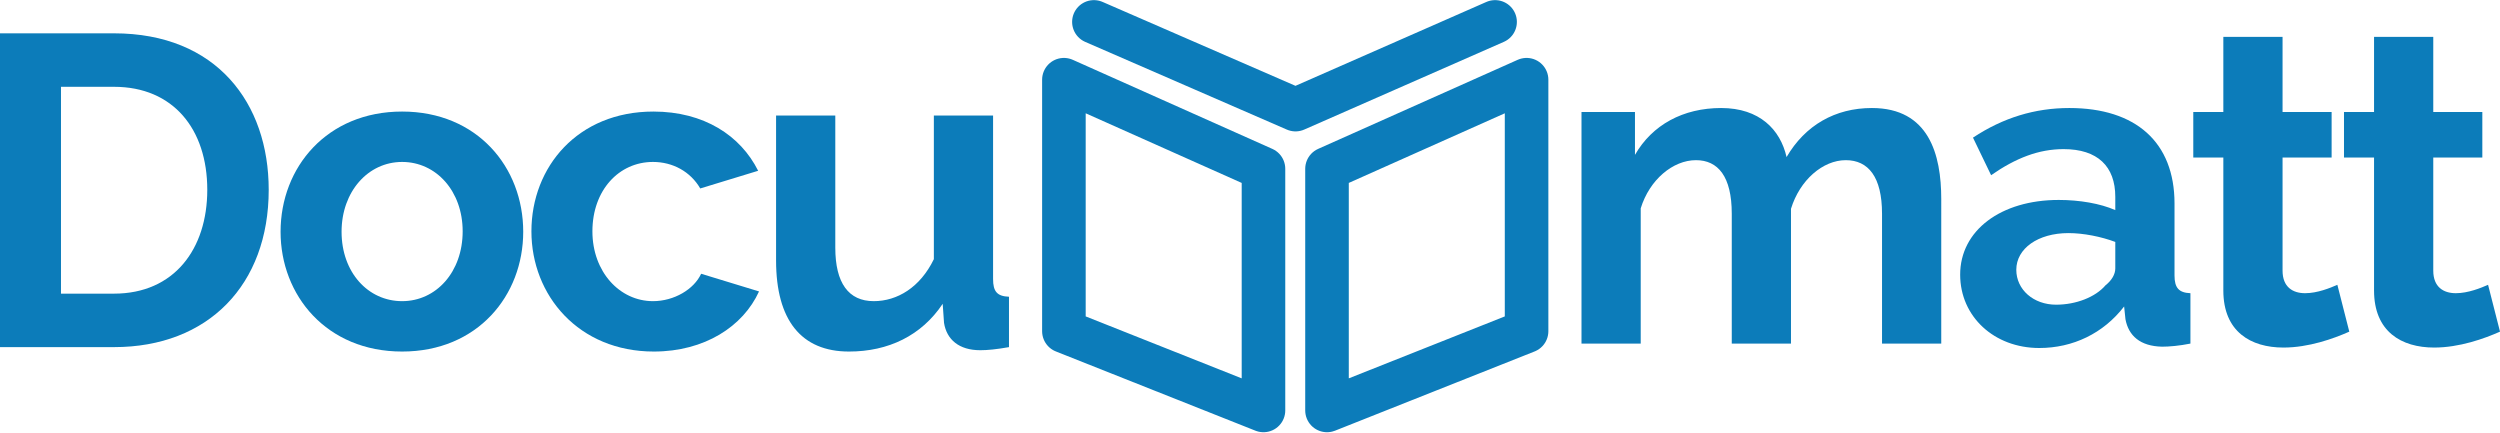
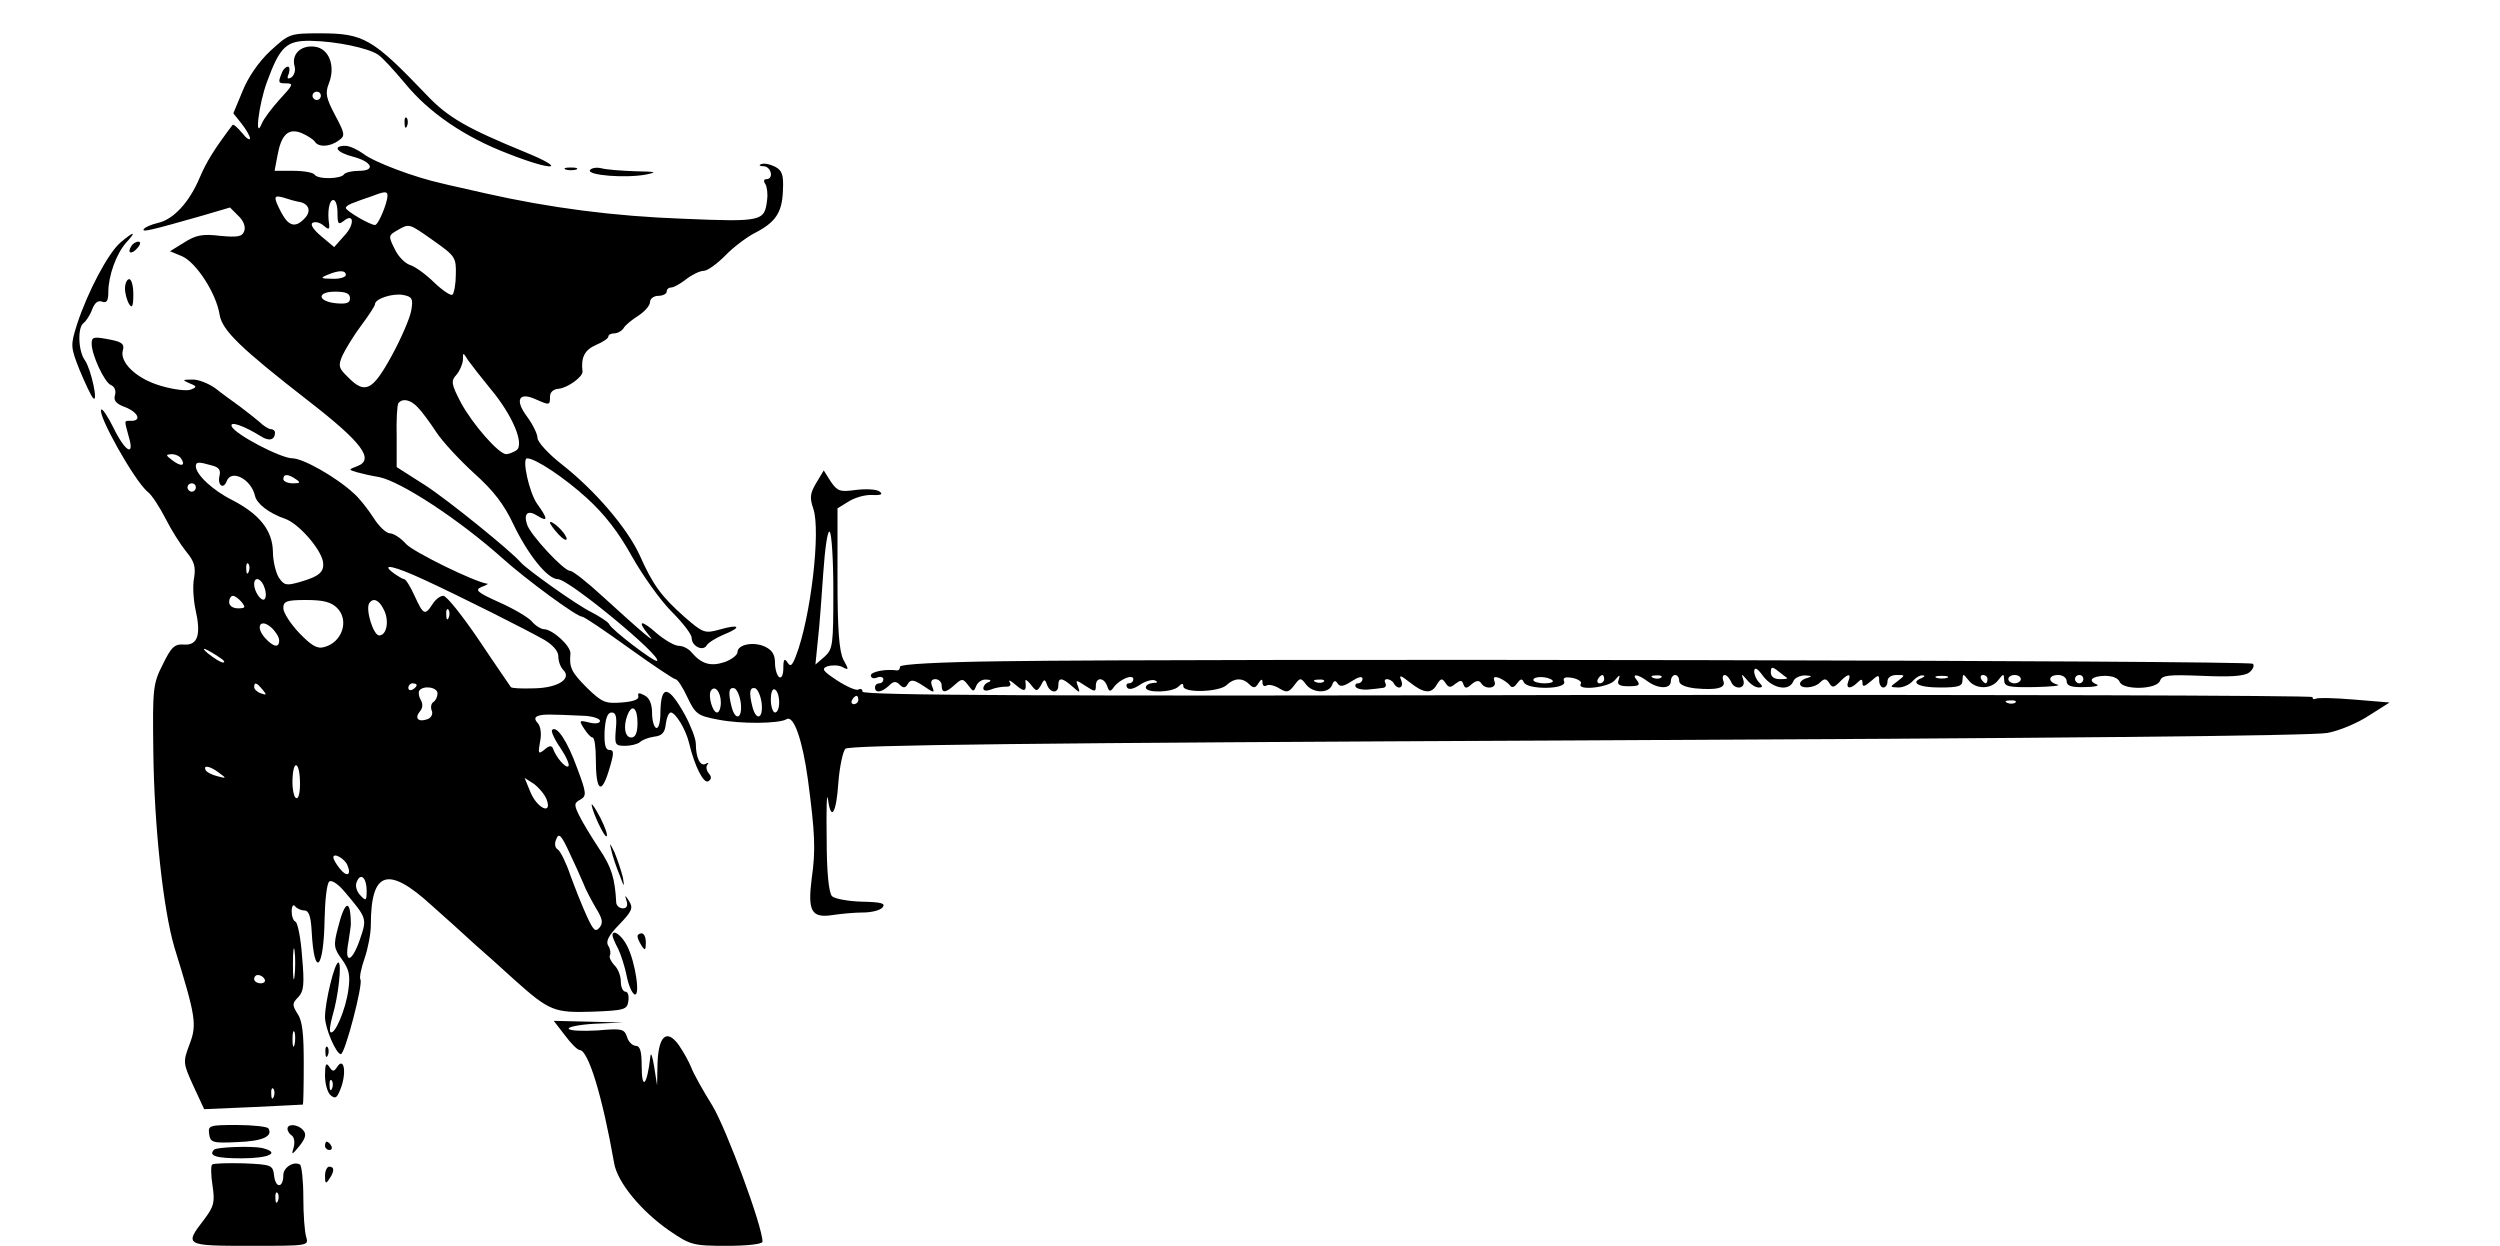
- <svg xmlns="http://www.w3.org/2000/svg" width="111.749mm" height="19.32mm" viewBox="0 0 111.749 19.32" version="1.1" id="svg2750">
-   <defs id="defs2744" />
-   <g id="layer1" transform="translate(67.4201,-89.06253)">
-     <g id="g2634-7" transform="matrix(0.09611243,0,0,0.09611243,-48.98935,68.9332)" style="stroke-width:26.011;stroke-miterlimit:4;stroke-dasharray:none">
-       <g id="g3358" transform="matrix(0.7790127,0,0,0.7790127,100.8182,68.64667)">
-         <path style="fill:none;stroke:#0c7cba;stroke-width:26.011;stroke-linecap:round;stroke-linejoin:round;stroke-miterlimit:4;stroke-dasharray:none;stroke-opacity:1;paint-order:normal" d="m 416.653,281.495 119.147,-53.182 v 150.143 l -119.147,47.305 z" id="path4678-2-3-2" />
-         <path style="fill:none;stroke:#0c7cba;stroke-width:26.011;stroke-linecap:round;stroke-linejoin:round;stroke-miterlimit:4;stroke-dasharray:none;stroke-opacity:1;paint-order:normal" d="m 378.726,281.495 -119.147,-53.182 v 150.143 l 119.147,47.305 z" id="path4678-6-9-6-1" />
-         <path id="path4752-1-7-3" d="M 277.489,193.808 397.854,246.164 517.001,193.808" style="fill:none;stroke:#0c7cba;stroke-width:26.011;stroke-linecap:round;stroke-linejoin:round;stroke-miterlimit:4;stroke-dasharray:none;stroke-opacity:1" />
-       </g>
-       <g aria-label="Docu" style="font-style:normal;font-weight:normal;font-size:110.114px;line-height:1.25;font-family:sans-serif;letter-spacing:0px;word-spacing:0px;fill:#0c7cba;fill-opacity:1;stroke:none;stroke-width:71.605" id="text823" transform="translate(51.1244,387.3657)">
-         <path d="m -189.856,-16.493 c 43.781,0 71.941,-28.982 71.941,-73.174 0,-40.287 -24.254,-72.763 -71.941,-72.763 h -53.031 v 145.938 z m 43.37,-73.174 c 0,27.543 -15.416,48.303 -43.37,48.303 h -24.666 v -96.196 h 24.666 c 27.543,0 43.37,19.732 43.37,47.892 z" style="font-style:normal;font-variant:normal;font-weight:bold;font-stretch:normal;font-size:205.546px;font-family:Raleway;-inkscape-font-specification:'Raleway Bold';letter-spacing:-7.791px;fill:#0c7cba;fill-opacity:1;stroke-width:71.605" id="path852" />
-         <path d="m -55.871,-14.437 c 35.148,0 56.32,-26.104 56.32,-55.703 0,-30.01 -21.377,-55.909 -56.32,-55.909 -34.943,0 -56.525,25.899 -56.525,55.909 0,29.599 21.377,55.703 56.525,55.703 z m -28.16,-55.703 c 0,-18.705 12.333,-32.476 28.16,-32.476 15.827,0 28.16,13.566 28.16,32.271 0,18.91 -12.333,32.476 -28.16,32.476 -15.827,0 -28.16,-13.361 -28.16,-32.271 z" style="font-style:normal;font-variant:normal;font-weight:bold;font-stretch:normal;font-size:205.546px;font-family:Raleway;-inkscape-font-specification:'Raleway Bold';letter-spacing:-7.791px;fill:#0c7cba;fill-opacity:1;stroke-width:71.605" id="path854" />
-         <path d="m 4.265,-70.346 c 0,29.804 21.993,55.909 56.936,55.909 23.638,0 41.52,-11.716 48.92,-27.954 l -26.927,-8.222 c -3.289,7.194 -12.538,12.744 -22.405,12.744 -15.416,0 -28.16,-13.566 -28.16,-32.476 0,-19.116 12.333,-32.271 28.16,-32.271 9.25,0 17.471,4.522 21.993,12.333 l 26.927,-8.222 c -8.222,-16.444 -25.282,-27.543 -48.714,-27.543 -35.148,0 -56.731,25.693 -56.731,55.703 z" style="font-style:normal;font-variant:normal;font-weight:bold;font-stretch:normal;font-size:205.546px;font-family:Raleway;-inkscape-font-specification:'Raleway Bold';letter-spacing:-7.791px;fill:#0c7cba;fill-opacity:1;stroke-width:71.605" id="path856" />
-         <path d="m 151.961,-14.437 c 18.294,0 33.71,-7.4 43.576,-22.199 l 0.617,8.838 c 1.233,7.811 6.989,12.744 16.855,12.744 3.289,0 7.605,-0.411 13.361,-1.439 v -23.432 c -5.55,-0.206 -7.4,-2.467 -7.4,-8.222 v -76.052 h -27.543 v 66.803 c -6.372,13.155 -17.06,19.527 -27.954,19.527 -11.716,0 -17.883,-8.427 -17.883,-24.871 v -61.458 h -27.543 v 67.419 c 0,27.749 11.716,42.343 33.915,42.343 z" style="font-style:normal;font-variant:normal;font-weight:bold;font-stretch:normal;font-size:205.546px;font-family:Raleway;-inkscape-font-specification:'Raleway Bold';letter-spacing:-7.791px;fill:#0c7cba;fill-opacity:1;stroke-width:71.605" id="path858" />
-       </g>
-       <g aria-label="matt" style="font-style:normal;font-weight:normal;font-size:110.114px;line-height:1.25;font-family:sans-serif;letter-spacing:0px;word-spacing:0px;fill:#0c7cba;fill-opacity:1;stroke:none;stroke-width:71.605;stroke-miterlimit:4;stroke-dasharray:none" id="text823-9" transform="translate(51.1244,387.3657)">
-         <path d="m 659.944,-85.351 c 0,-20.76 -5.755,-42.343 -32.271,-42.343 -17.06,0 -31.037,8.016 -39.67,22.816 -2.878,-12.744 -12.538,-22.816 -30.421,-22.816 -17.677,0 -32.065,7.811 -40.082,21.788 v -19.938 h -24.871 v 107.706 h 27.543 v -62.897 c 4.111,-13.361 15.005,-22.405 25.693,-22.405 10.277,0 16.649,7.605 16.649,24.871 v 60.431 h 27.543 v -62.692 c 4.111,-13.361 14.799,-22.61 25.488,-22.61 10.483,0 16.855,7.811 16.855,24.871 v 60.431 h 27.543 z" style="font-style:normal;font-variant:normal;font-weight:bold;font-stretch:normal;font-size:205.546px;font-family:Raleway;-inkscape-font-specification:'Raleway Bold';letter-spacing:-7.791px;fill:#0c7cba;fill-opacity:1;stroke-width:71.605" id="path843" />
-         <path d="m 705.532,-16.082 c 15.622,0 29.804,-6.783 39.465,-19.321 l 0.617,5.961 c 1.439,7.605 6.783,12.538 17.06,12.744 3.289,0 8.016,-0.411 13.155,-1.439 v -23.432 c -5.344,-0.206 -7.4,-2.467 -7.4,-8.222 v -33.504 c 0,-28.571 -18.088,-44.398 -48.92,-44.398 -16.033,0 -30.832,4.522 -44.809,13.772 l 8.427,17.471 c 11.511,-8.016 22.199,-12.127 33.71,-12.127 15.827,0 24.049,8.016 24.049,22.199 v 6.166 c -6.989,-3.083 -16.649,-4.728 -26.31,-4.728 -26.927,0 -45.837,14.183 -45.837,34.737 0,19.527 15.827,34.121 36.793,34.121 z m 7.811,-20.144 c -10.483,0 -18.499,-6.989 -18.499,-16.238 0,-9.866 10.072,-17.06 24.254,-17.06 6.989,0 15.21,1.644 21.788,4.111 v 12.333 c 0,2.672 -1.644,5.55 -4.522,7.811 -4.728,5.55 -13.772,9.044 -23.021,9.044 z" style="font-style:normal;font-variant:normal;font-weight:bold;font-stretch:normal;font-size:205.546px;font-family:Raleway;-inkscape-font-specification:'Raleway Bold';letter-spacing:-7.791px;fill:#0c7cba;fill-opacity:1;stroke-width:71.605" id="path845" />
-         <path d="m 844.164,-45.475 c -3.289,1.439 -9.25,3.905 -15.005,3.905 -5.755,0 -10.483,-2.878 -10.483,-10.483 v -52.62 h 22.816 v -21.171 h -22.816 v -34.943 h -27.543 v 34.943 h -13.977 v 21.171 h 13.977 v 61.869 c 0,19.116 12.744,26.515 27.954,26.515 11.716,0 23.227,-4.111 30.626,-7.4 z" style="font-style:normal;font-variant:normal;font-weight:bold;font-stretch:normal;font-size:205.546px;font-family:Raleway;-inkscape-font-specification:'Raleway Bold';letter-spacing:-7.791px;fill:#0c7cba;fill-opacity:1;stroke-width:71.605" id="path847" />
-         <path d="m 914.256,-45.475 c -3.289,1.439 -9.25,3.905 -15.005,3.905 -5.755,0 -10.483,-2.878 -10.483,-10.483 v -52.62 h 22.816 v -21.171 h -22.816 v -34.943 h -27.543 v 34.943 h -13.977 v 21.171 h 13.977 v 61.869 c 0,19.116 12.744,26.515 27.954,26.515 11.716,0 23.227,-4.111 30.626,-7.4 z" style="font-style:normal;font-variant:normal;font-weight:bold;font-stretch:normal;font-size:205.546px;font-family:Raleway;-inkscape-font-specification:'Raleway Bold';letter-spacing:-7.791px;fill:#0c7cba;fill-opacity:1;stroke-width:71.605" id="path849" />
-       </g>
-     </g>
+ <svg xmlns="http://www.w3.org/2000/svg" version="1.0" width="600pt" height="299pt" viewBox="0 0 600 299" preserveAspectRatio="xMidYMid meet">
+   <g transform="translate(0,299) scale(0.1,-0.1)" fill="#000000" stroke="none">
+     <path d="M649 2868 c-28 -26 -54 -64 -67 -97 l-22 -53 20 -25 c11 -14 20 -30 20 -35 0 -6 -9 0 -19 13 -11 13 -21 22 -23 19 -43 -57 -62 -87 -79 -127 -25 -59 -63 -100 -100 -108 -16 -4 -31 -10 -34 -15 -5 -8 16 -3 139 32 l68 20 20 -20 c13 -12 18 -27 14 -37 -5 -13 -15 -15 -58 -11 -41 5 -58 2 -86 -16 l-34 -21 29 -12 c34 -15 82 -89 90 -140 6 -38 51 -81 213 -207 129 -100 160 -141 117 -157 -21 -8 -21 -8 -2 -14 11 -3 36 -9 55 -12 53 -11 192 -102 296 -195 58 -52 178 -140 191 -140 5 0 55 -34 112 -75 57 -41 108 -75 112 -75 5 0 18 -20 29 -44 19 -40 25 -44 73 -53 55 -11 147 -10 165 1 17 10 38 -50 51 -145 17 -129 19 -169 9 -238 -10 -79 0 -95 51 -87 20 3 52 6 72 6 20 0 41 5 47 12 8 10 -2 13 -50 14 -33 1 -65 7 -71 13 -8 8 -13 58 -13 139 -1 70 0 112 3 95 7 -55 20 -37 25 38 3 39 11 76 17 82 9 9 440 14 1759 20 1116 5 1766 11 1798 18 28 5 73 24 100 42 l49 31 -85 7 c-47 4 -88 5 -92 2 -5 -2 -8 -1 -8 4 0 4 -783 6 -1740 5 -1302 -3 -1740 -1 -1740 8 0 6 -4 8 -10 5 -5 -3 -28 7 -51 22 -35 23 -38 28 -23 34 11 3 27 3 36 -2 15 -8 16 -7 2 18 -10 21 -14 69 -14 195 l0 168 26 16 c14 9 39 17 57 16 23 -1 27 2 17 9 -8 5 -34 6 -57 3 -37 -5 -43 -3 -59 20 l-17 27 -18 -30 c-15 -25 -16 -36 -7 -62 18 -53 -6 -261 -42 -354 -9 -23 -13 -26 -20 -15 -7 11 -10 8 -10 -13 0 -16 -4 -26 -10 -22 -5 3 -10 19 -10 34 0 20 -7 31 -24 39 -28 13 -66 5 -66 -13 0 -7 -14 -18 -31 -24 -33 -11 -55 -5 -79 23 -7 9 -21 16 -31 16 -10 0 -34 14 -54 31 -37 33 -47 30 -18 -5 23 -27 -17 7 -110 92 -37 34 -72 62 -79 62 -15 0 -95 86 -103 111 -9 27 2 36 25 21 26 -16 25 -7 -1 29 -19 27 -37 109 -24 109 20 0 89 -46 143 -95 43 -39 77 -83 109 -141 26 -46 68 -105 95 -132 26 -26 48 -54 48 -63 0 -20 27 -33 36 -18 3 6 22 18 41 26 45 18 38 26 -10 12 -36 -10 -40 -8 -85 31 -55 49 -75 76 -107 148 -30 65 -107 155 -186 217 -32 25 -59 54 -59 64 0 9 -11 32 -25 51 -30 40 -20 60 20 42 34 -15 35 -15 35 6 0 11 8 18 21 19 21 2 59 29 57 42 -4 33 5 51 32 63 17 7 30 16 30 20 0 5 7 8 15 8 7 0 18 6 22 13 4 7 20 20 36 30 15 10 27 24 27 32 0 8 9 15 20 15 11 0 20 5 20 10 0 6 5 10 11 10 6 0 22 9 36 20 14 11 33 20 42 20 9 0 32 17 51 36 19 20 51 44 70 54 51 26 67 49 69 102 2 39 -2 49 -19 58 -12 6 -26 9 -33 6 -7 -2 -4 -5 6 -5 18 -1 25 -31 6 -31 -6 0 -7 -5 -2 -12 4 -7 6 -24 4 -38 -6 -51 -11 -53 -201 -45 -166 6 -320 26 -475 61 -38 9 -86 19 -105 24 -64 14 -163 51 -188 71 -14 10 -33 19 -43 19 -32 0 -21 -16 18 -26 46 -12 56 -34 14 -34 -16 0 -32 -4 -35 -8 -7 -12 -64 -13 -71 -1 -4 5 -26 9 -51 9 l-45 0 7 37 c9 50 26 66 57 54 14 -6 28 -15 32 -20 8 -15 37 -14 58 2 16 11 15 16 -9 61 -21 40 -24 52 -15 75 17 42 1 85 -34 89 -33 4 -56 -18 -48 -47 3 -10 -1 -22 -8 -27 -9 -5 -11 -2 -6 9 3 10 2 17 -2 17 -5 0 -12 -7 -15 -16 -9 -22 -8 -24 9 -24 21 0 19 -3 -16 -41 -17 -19 -35 -43 -40 -54 -19 -47 -8 46 12 99 31 85 47 99 105 98 60 -1 137 -17 161 -33 10 -6 39 -38 65 -69 57 -70 143 -129 248 -169 109 -43 145 -39 40 4 -139 57 -185 83 -236 137 -130 136 -151 148 -256 148 -73 0 -74 -1 -119 -42z m121 -108 c0 -5 -4 -10 -10 -10 -5 0 -10 5 -10 10 0 6 5 10 10 10 6 0 10 -4 10 -10z m160 -239 c0 -18 -22 -71 -30 -71 -12 0 -70 34 -70 41 0 4 10 10 23 14 12 5 31 11 42 15 28 11 35 11 35 1z m-215 -15 c25 -3 33 -21 18 -38 -23 -26 -40 -22 -58 12 -20 39 -19 43 8 35 12 -4 26 -8 32 -9z m95 -27 c0 -26 2 -29 14 -20 26 22 28 -8 2 -35 l-24 -27 -31 26 c-18 15 -27 28 -21 32 6 4 18 1 26 -6 13 -11 15 -10 14 2 -5 30 0 59 10 59 6 0 10 -14 10 -31z m231 -67 c51 -36 54 -40 53 -80 0 -23 -4 -45 -8 -49 -3 -4 -23 9 -44 29 -20 20 -47 39 -58 42 -12 4 -29 21 -37 39 -15 30 -15 32 6 44 30 17 27 18 88 -25z m-211 -82 c0 -5 -15 -10 -32 -9 -28 0 -30 2 -13 9 28 12 45 12 45 0z m10 -56 c0 -11 -8 -14 -32 -12 -46 4 -49 28 -4 28 26 0 36 -4 36 -16z m147 -29 c-3 -18 -24 -67 -47 -109 -46 -84 -64 -93 -105 -51 -22 21 -24 27 -13 52 7 15 27 48 45 72 18 24 33 47 33 51 0 13 43 27 68 22 21 -4 24 -9 19 -37z m190 -188 c53 -63 83 -134 62 -148 -8 -5 -19 -9 -24 -9 -18 0 -81 72 -109 124 -23 44 -24 52 -11 66 8 9 15 25 16 36 0 19 0 19 12 0 7 -10 31 -41 54 -69z m-174 -45 c9 -9 29 -36 44 -59 15 -23 56 -67 91 -99 46 -41 72 -75 94 -122 35 -73 82 -132 107 -132 26 0 250 -185 238 -196 -5 -5 -110 75 -115 88 -2 5 -22 18 -43 29 -35 17 -154 102 -169 119 -24 28 -175 150 -229 185 l-69 44 0 73 c-1 39 1 75 4 80 9 13 30 9 47 -10z m997 -441 c0 -128 -1 -139 -21 -157 l-22 -19 6 60 c4 33 9 106 13 162 4 57 10 100 15 97 5 -3 9 -67 9 -143z m-270 -267 c0 -13 -4 -24 -9 -24 -11 0 -22 40 -15 52 9 15 24 -2 24 -28z m48 -2 c4 -37 -13 -43 -22 -9 -9 35 -7 49 7 45 6 -3 13 -19 15 -36z m50 0 c4 -37 -13 -43 -22 -9 -9 35 -7 49 7 45 6 -3 13 -19 15 -36z m42 2 c0 -13 -4 -24 -10 -24 -5 0 -10 14 -10 31 0 17 4 28 10 24 6 -3 10 -17 10 -31z m190 6 c0 -5 -5 -10 -11 -10 -5 0 -7 5 -4 10 3 6 8 10 11 10 2 0 4 -4 4 -10z m2777 -6 c-3 -3 -12 -4 -19 -1 -8 3 -5 6 6 6 11 1 17 -2 13 -5z" />
+     <path d="M971 2694 c0 -11 3 -14 6 -6 3 7 2 16 -1 19 -3 4 -6 -2 -5 -13z" />
+     <path d="M1358 2583 c6 -2 18 -2 25 0 6 3 1 5 -13 5 -14 0 -19 -2 -12 -5z" />
+     <path d="M1416 2582 c-8 -13 86 -20 134 -11 29 6 25 7 -25 8 -33 1 -70 4 -81 7 -12 3 -24 1 -28 -4z" />
+     <path d="M288 2407 c-29 -26 -77 -116 -103 -195 -16 -51 -16 -54 6 -110 13 -31 27 -61 32 -67 14 -16 -4 68 -19 90 -17 23 -18 81 -3 90 5 4 15 18 20 32 6 16 14 23 24 19 11 -4 15 2 15 23 0 39 19 92 43 119 26 28 19 28 -15 -1z" />
+     <path d="M315 2399 c-11 -17 1 -21 15 -4 8 9 8 15 2 15 -6 0 -14 -5 -17 -11z" />
+     <path d="M300 2298 c0 -13 5 -30 10 -38 7 -11 10 -5 10 23 0 20 -4 37 -10 37 -5 0 -10 -10 -10 -22z" />
+     <path d="M220 2165 c0 -27 31 -93 46 -99 9 -4 13 -13 10 -24 -4 -13 2 -21 24 -29 31 -12 41 -33 15 -33 -18 0 -17 3 -6 -38 15 -50 -9 -36 -37 22 -13 26 -26 46 -29 43 -10 -11 79 -170 111 -197 10 -7 29 -37 43 -64 14 -28 37 -64 50 -80 19 -23 23 -36 19 -62 -4 -17 -2 -52 3 -76 14 -61 6 -87 -27 -85 -23 2 -31 -6 -51 -47 -24 -47 -25 -58 -23 -210 2 -180 24 -381 51 -471 51 -165 54 -184 36 -231 -16 -43 -16 -45 9 -100 l26 -56 117 5 c65 3 119 6 120 6 1 1 2 45 2 98 0 71 -3 103 -15 120 -13 21 -13 25 2 40 13 14 15 30 9 97 -3 45 -11 83 -16 84 -5 2 -9 13 -9 25 0 12 4 18 8 12 4 -5 14 -10 22 -10 11 0 16 -13 18 -50 6 -114 29 -93 31 28 1 45 5 85 11 91 5 5 20 -4 37 -24 54 -64 54 -64 37 -114 -19 -56 -38 -61 -28 -8 3 20 6 39 6 42 0 64 -14 61 -31 -7 -11 -42 -10 -49 10 -76 17 -24 20 -38 15 -73 -6 -46 -33 -110 -43 -101 -3 3 0 21 5 39 14 46 23 128 14 128 -9 0 -32 -95 -32 -131 0 -27 27 -89 38 -89 10 0 54 169 47 179 -3 5 2 28 10 51 8 23 15 59 15 80 0 130 41 143 146 47 32 -28 78 -70 102 -92 25 -22 68 -60 96 -86 85 -76 96 -80 189 -77 76 3 82 5 85 25 2 13 -1 23 -7 23 -6 0 -11 11 -11 24 0 14 -7 32 -16 40 -8 9 -13 19 -10 24 2 4 1 14 -4 22 -7 11 1 25 26 51 31 32 34 40 24 56 -10 16 -11 16 -6 0 3 -11 0 -17 -9 -17 -8 0 -15 6 -16 13 -3 58 -11 86 -41 130 -19 29 -41 65 -48 80 -13 26 -12 30 3 38 15 9 15 15 -8 76 -23 64 -49 103 -60 91 -3 -3 6 -23 20 -43 14 -21 23 -41 19 -44 -6 -6 -30 22 -37 43 -3 7 -9 7 -20 -3 -15 -12 -16 -10 -11 18 4 18 2 37 -5 45 -9 10 -8 15 1 18 12 4 24 4 111 0 20 -1 37 -7 37 -12 0 -6 -11 -8 -26 -4 -24 6 -25 5 -12 -15 7 -11 16 -21 20 -21 5 0 8 -24 8 -52 0 -76 13 -87 31 -28 13 42 13 50 2 50 -10 0 -13 12 -12 45 2 31 7 45 17 45 10 0 13 -10 10 -40 -3 -37 -2 -40 22 -40 14 0 30 4 36 9 5 5 20 11 34 13 19 2 26 10 28 31 2 15 7 27 12 27 11 0 36 -40 44 -74 13 -55 35 -98 46 -91 8 5 8 11 1 19 -6 7 -7 17 -3 21 4 5 2 5 -4 2 -13 -8 -24 14 -24 48 0 12 -12 43 -26 69 -40 72 -58 74 -59 6 0 -22 -4 -39 -10 -37 -5 1 -10 17 -10 35 0 22 -6 37 -18 43 -13 7 -17 7 -15 -2 2 -8 -13 -13 -40 -15 -39 -3 -47 0 -83 35 -38 38 -43 49 -40 82 2 18 -43 59 -64 59 -6 0 -20 8 -29 19 -9 10 -45 31 -79 46 -51 23 -58 29 -42 36 11 4 18 8 15 8 -31 4 -177 76 -195 95 -13 15 -31 26 -39 26 -9 0 -27 17 -40 38 -13 20 -34 47 -47 58 -42 39 -122 84 -147 84 -28 0 -139 58 -146 77 -5 13 28 2 70 -24 20 -13 34 -9 34 9 0 4 -4 8 -10 8 -5 0 -18 8 -28 18 -11 9 -32 26 -47 37 -15 11 -42 30 -58 43 -17 12 -42 22 -56 21 -24 0 -24 -1 -6 -9 18 -7 18 -9 3 -15 -9 -4 -42 0 -72 9 -59 17 -100 57 -91 86 4 13 -2 19 -26 24 -45 9 -49 8 -49 -9z m215 -276 c11 -17 0 -20 -21 -4 -17 13 -17 14 -2 15 9 0 20 -5 23 -11z m73 -16 c17 -4 22 -11 19 -24 -6 -23 9 -35 17 -14 11 30 59 5 68 -35 4 -19 34 -42 72 -55 32 -11 84 -70 91 -102 4 -25 -7 -36 -56 -50 -32 -9 -37 -8 -50 11 -7 12 -14 39 -14 62 -1 51 -32 90 -98 124 -46 23 -87 61 -87 81 0 11 7 11 38 2z m202 -33 c12 -8 11 -10 -7 -10 -13 0 -23 5 -23 10 0 13 11 13 30 0z m-240 -20 c0 -5 -4 -10 -10 -10 -5 0 -10 5 -10 10 0 6 5 10 10 10 6 0 10 -4 10 -10z m127 -202 c-3 -8 -6 -5 -6 6 -1 11 2 17 5 13 3 -3 4 -12 1 -19z m420 -19 c87 -40 248 -121 290 -145 20 -12 33 -27 33 -39 0 -12 5 -26 12 -33 21 -21 -13 -43 -70 -44 -29 -1 -54 0 -56 3 -1 2 -36 52 -76 112 -40 59 -78 107 -86 107 -8 0 -19 -9 -26 -20 -18 -28 -22 -26 -43 20 -10 22 -21 40 -25 40 -3 0 -15 7 -26 15 -32 24 2 17 73 -16z m-382 -20 c4 -11 4 -23 0 -27 -7 -7 -25 17 -25 36 0 20 18 14 25 -9z m-55 -34 c10 -13 9 -15 -9 -15 -12 0 -21 6 -21 15 0 8 4 15 9 15 5 0 14 -7 21 -15z m229 -14 c30 -30 12 -83 -31 -94 -17 -5 -31 4 -60 34 -21 22 -38 49 -38 59 0 17 7 20 55 20 41 0 60 -5 74 -19z m111 -2 c15 -26 9 -64 -10 -64 -14 0 -33 62 -24 77 9 14 23 9 34 -13z m157 -21 c-3 -8 -6 -5 -6 6 -1 11 2 17 5 13 3 -3 4 -12 1 -19z m-407 -55 c0 -19 -14 -16 -34 6 -24 27 -11 48 15 25 10 -9 19 -23 19 -31z m-140 -43 c8 -5 11 -10 5 -10 -5 0 -21 10 -35 21 -24 20 -5 13 30 -11z m100 -75 c11 -13 10 -14 -4 -9 -9 3 -16 10 -16 15 0 13 6 11 20 -6z m370 11 c0 -3 -4 -8 -10 -11 -5 -3 -10 -1 -10 4 0 6 5 11 10 11 6 0 10 -2 10 -4z m50 -20 c0 -8 -4 -17 -10 -21 -5 -3 -7 -12 -4 -20 4 -8 -1 -18 -10 -21 -22 -8 -32 2 -18 19 7 8 7 18 2 27 -5 8 -6 18 -4 22 9 14 44 9 44 -6z m480 -71 c0 -24 -5 -35 -15 -35 -15 0 -20 26 -9 54 11 28 24 17 24 -19z m-810 -146 c0 -24 -4 -38 -10 -34 -5 3 -9 24 -8 45 2 51 18 41 18 -11z m-194 26 c18 -13 18 -14 -4 -8 -12 3 -25 9 -28 14 -8 14 10 11 32 -6z m786 -64 c14 -38 -23 -21 -39 18 l-14 34 22 -14 c12 -9 26 -25 31 -38z m88 -201 c5 -14 19 -40 30 -59 16 -26 18 -36 9 -47 -10 -12 -15 -7 -31 28 -11 24 -28 67 -39 97 -10 30 -24 58 -30 62 -7 4 -9 14 -4 25 6 16 12 10 31 -31 13 -27 28 -61 34 -75z m-566 43 c10 -24 -2 -29 -19 -7 -8 10 -15 22 -15 26 0 13 28 -3 34 -19z m46 -61 c0 -24 -2 -25 -15 -11 -9 9 -13 23 -9 32 9 24 24 11 24 -21z m-173 -204 c-2 -18 -4 -6 -4 27 0 33 2 48 4 33 2 -15 2 -42 0 -60z m-72 -8 c3 -5 -1 -10 -9 -10 -9 0 -16 5 -16 10 0 6 4 10 9 10 6 0 13 -4 16 -10z m72 -157 c-3 -10 -5 -4 -5 12 0 17 2 24 5 18 2 -7 2 -21 0 -30z m-50 -125 c-3 -8 -6 -5 -6 6 -1 11 2 17 5 13 3 -3 4 -12 1 -19z" />
+     <path d="M1320 1736 c0 -4 9 -16 20 -28 11 -12 20 -17 20 -11 0 5 -9 18 -20 28 -11 10 -20 15 -20 11z" />
+     <path d="M2403 1403 c-150 -2 -243 -7 -243 -13 0 -6 -3 -9 -7 -9 -27 4 -63 -3 -63 -12 0 -6 7 -9 15 -5 8 3 15 1 15 -4 0 -6 -4 -10 -10 -10 -5 0 -10 -4 -10 -10 0 -14 16 -12 33 4 11 11 17 12 26 3 9 -9 14 -9 20 2 7 11 14 10 37 -5 26 -18 28 -18 21 -1 -4 11 -2 17 8 17 8 0 15 -7 15 -15 0 -19 9 -19 32 2 17 15 19 15 32 -2 12 -16 13 -16 19 -1 4 9 14 16 24 15 11 0 13 -3 6 -6 -7 -2 -13 -9 -13 -15 0 -6 7 -7 18 -3 9 4 25 7 35 7 11 -1 15 4 10 11 -3 7 3 3 15 -7 21 -18 26 -16 23 9 -1 6 5 2 13 -8 13 -17 15 -17 24 -2 8 16 10 16 15 1 8 -20 27 -21 27 -1 0 20 9 19 33 -2 19 -17 20 -17 14 0 -6 16 -5 16 18 1 23 -15 25 -15 25 0 0 21 19 21 27 0 5 -15 8 -15 17 -2 14 18 46 31 46 18 0 -6 -5 -10 -11 -10 -5 0 -7 -4 -4 -10 4 -6 15 -4 30 6 13 9 30 14 37 11 8 -4 6 -6 -4 -6 -10 -1 -18 -5 -18 -11 0 -14 64 -12 78 2 8 8 12 9 12 1 0 -17 87 -14 104 3 18 17 38 18 54 2 10 -10 15 -10 22 2 7 11 10 11 10 2 0 -7 4 -11 10 -7 5 3 19 0 30 -7 18 -11 23 -10 36 7 14 19 16 19 28 3 16 -22 55 -23 63 -2 4 11 8 12 13 4 6 -9 14 -8 34 5 15 10 26 13 26 6 0 -6 -5 -11 -11 -11 -5 0 -8 -4 -5 -9 3 -4 16 -7 28 -6 13 1 29 3 36 4 7 0 10 6 7 11 -3 6 -2 10 4 10 5 0 13 -4 16 -10 10 -17 25 -11 18 7 -6 14 -2 13 21 -5 34 -27 52 -28 65 -4 9 14 12 15 20 3 8 -12 12 -12 24 -2 12 9 16 9 19 -1 4 -11 8 -11 20 0 11 9 18 10 23 2 10 -16 38 -12 32 4 -4 11 -1 13 11 9 9 -4 20 -11 25 -17 5 -8 11 -6 18 4 8 11 12 12 16 3 7 -19 104 -18 97 1 -4 10 2 12 20 9 14 -3 23 -9 20 -14 -11 -18 69 -9 82 9 11 13 13 14 9 1 -5 -12 1 -16 24 -16 25 0 28 3 20 14 -15 17 1 16 25 -2 26 -19 56 -19 56 0 0 8 5 15 10 15 6 0 10 -6 10 -14 0 -9 14 -15 38 -18 53 -5 75 1 68 18 -3 8 -1 14 3 14 5 0 11 -7 15 -15 8 -22 37 -19 30 3 -5 16 -5 16 9 0 8 -10 20 -18 28 -18 10 0 10 3 1 12 -7 7 -12 19 -12 27 1 11 8 7 21 -11 23 -31 63 -38 73 -13 3 8 16 14 28 14 17 -1 18 -2 6 -6 -10 -2 -18 -9 -18 -14 0 -13 34 -11 48 3 10 10 15 10 22 -1 7 -12 11 -12 25 2 20 21 29 22 21 2 -7 -18 5 -20 22 -3 9 9 12 9 12 -2 0 -9 5 -8 20 5 18 16 20 16 20 2 0 -10 5 -17 10 -17 6 0 10 7 10 15 0 9 9 15 22 15 21 0 21 0 2 -15 -19 -14 -19 -14 2 -15 12 0 27 7 34 15 7 8 18 15 24 14 7 0 6 -2 -1 -6 -30 -11 -9 -23 42 -23 46 0 55 3 55 18 1 16 1 16 14 0 17 -23 55 -23 72 0 13 16 13 16 14 0 0 -16 10 -18 73 -17 39 1 64 3 55 6 -24 6 -23 23 2 23 11 0 20 -7 20 -15 0 -11 11 -15 43 -14 23 0 36 3 30 6 -23 9 -14 20 18 21 18 0 32 -5 36 -14 8 -21 89 -19 97 2 5 14 21 15 101 12 67 -3 101 -1 113 8 9 7 13 16 9 21 -8 8 -2506 13 -3004 6z m1886 -40 c2 -2 -5 -3 -17 -3 -14 0 -22 6 -22 16 0 14 3 15 18 3 9 -7 19 -15 21 -16z m-563 -6 c4 -4 -5 -7 -19 -7 -15 0 -27 4 -27 8 0 10 36 9 46 -1z m124 3 c0 -5 -5 -10 -11 -10 -5 0 -7 5 -4 10 3 6 8 10 11 10 2 0 4 -4 4 -10z m137 4 c-3 -3 -12 -4 -19 -1 -8 3 -5 6 6 6 11 1 17 -2 13 -5z m686 -1 c-7 -2 -19 -2 -25 0 -7 3 -2 5 12 5 14 0 19 -2 13 -5z m97 -3 c0 -5 -2 -10 -4 -10 -3 0 -8 5 -11 10 -3 6 -1 10 4 10 6 0 11 -4 11 -10z m80 0 c0 -5 -7 -10 -15 -10 -8 0 -15 5 -15 10 0 6 7 10 15 10 8 0 15 -4 15 -10z m150 0 c0 -5 -4 -10 -10 -10 -5 0 -10 5 -10 10 0 6 5 10 10 10 6 0 10 -4 10 -10z m-1823 -6 c-3 -3 -12 -4 -19 -1 -8 3 -5 6 6 6 11 1 17 -2 13 -5z" />
+     <path d="M1420 1059 c0 -14 31 -81 36 -76 3 3 -4 22 -15 44 -11 21 -20 35 -21 32z" />
+     <path d="M1467 950 c3 -14 12 -41 20 -60 11 -30 12 -31 8 -6 -4 16 -13 43 -20 60 -11 23 -13 25 -8 6z" />
+     <path d="M1470 745 c0 -4 6 -18 14 -33 7 -15 16 -44 20 -64 4 -21 12 -40 18 -44 16 -10 3 78 -17 116 -13 26 -35 41 -35 25z" />
+     <path d="M1530 743 c0 -5 5 -15 10 -23 8 -12 10 -11 10 8 0 12 -4 22 -10 22 -5 0 -10 -3 -10 -7z" />
+     <path d="M1356 505 c14 -19 30 -35 35 -35 21 0 55 -112 83 -272 8 -46 65 -115 133 -162 50 -34 56 -36 138 -36 47 0 85 4 85 10 0 37 -86 269 -120 326 -23 37 -46 78 -51 92 -5 13 -19 38 -30 54 -29 40 -49 22 -51 -46 l-1 -51 -7 45 c-4 25 -8 36 -9 25 -8 -71 -21 -84 -21 -22 0 34 -4 47 -14 47 -8 0 -18 10 -21 21 -7 20 -12 21 -71 16 -35 -2 -67 -1 -69 4 -3 4 25 10 62 12 l68 3 -83 2 -83 2 27 -35z" />
+     <path d="M781 464 c0 -11 3 -14 6 -6 3 7 2 16 -1 19 -3 4 -6 -2 -5 -13z" />
+     <path d="M780 409 c0 -20 6 -42 14 -48 12 -10 16 -5 26 23 12 38 4 69 -11 45 -8 -12 -11 -11 -19 1 -7 11 -10 6 -10 -21z m17 -31 c-3 -8 -6 -5 -6 6 -1 11 2 17 5 13 3 -3 4 -12 1 -19z" />
+     <path d="M502 268 c3 -20 8 -22 68 -19 60 2 86 14 74 33 -3 4 -37 8 -75 8 -67 0 -70 -1 -67 -22z" />
+     <path d="M690 281 c0 -6 5 -13 10 -16 6 -4 8 -16 5 -28 -6 -20 -5 -20 14 3 14 18 17 28 9 37 -12 15 -38 17 -38 4z" />
+     <path d="M780 240 c0 -5 5 -10 11 -10 5 0 7 5 4 10 -3 6 -8 10 -11 10 -2 0 -4 -4 -4 -10z" />
+     <path d="M514 231 c-15 -15 5 -21 66 -21 67 0 95 14 48 25 -25 5 -107 2 -114 -4z" />
+     <path d="M509 195 c-3 -3 -3 -25 1 -50 6 -40 4 -50 -21 -83 -47 -61 -45 -62 112 -62 139 0 140 0 134 21 -4 12 -7 55 -7 95 0 41 -4 76 -8 79 -15 9 -40 -7 -40 -25 0 -31 -18 -33 -22 -3 -3 27 -5 28 -73 31 -39 1 -73 0 -76 -3z m158 -87 c-3 -8 -6 -5 -6 6 -1 11 2 17 5 13 3 -3 4 -12 1 -19z" />
+     <path d="M780 168 c0 -19 2 -20 10 -8 13 19 13 30 0 30 -5 0 -10 -10 -10 -22z" />
  </g>
</svg>
